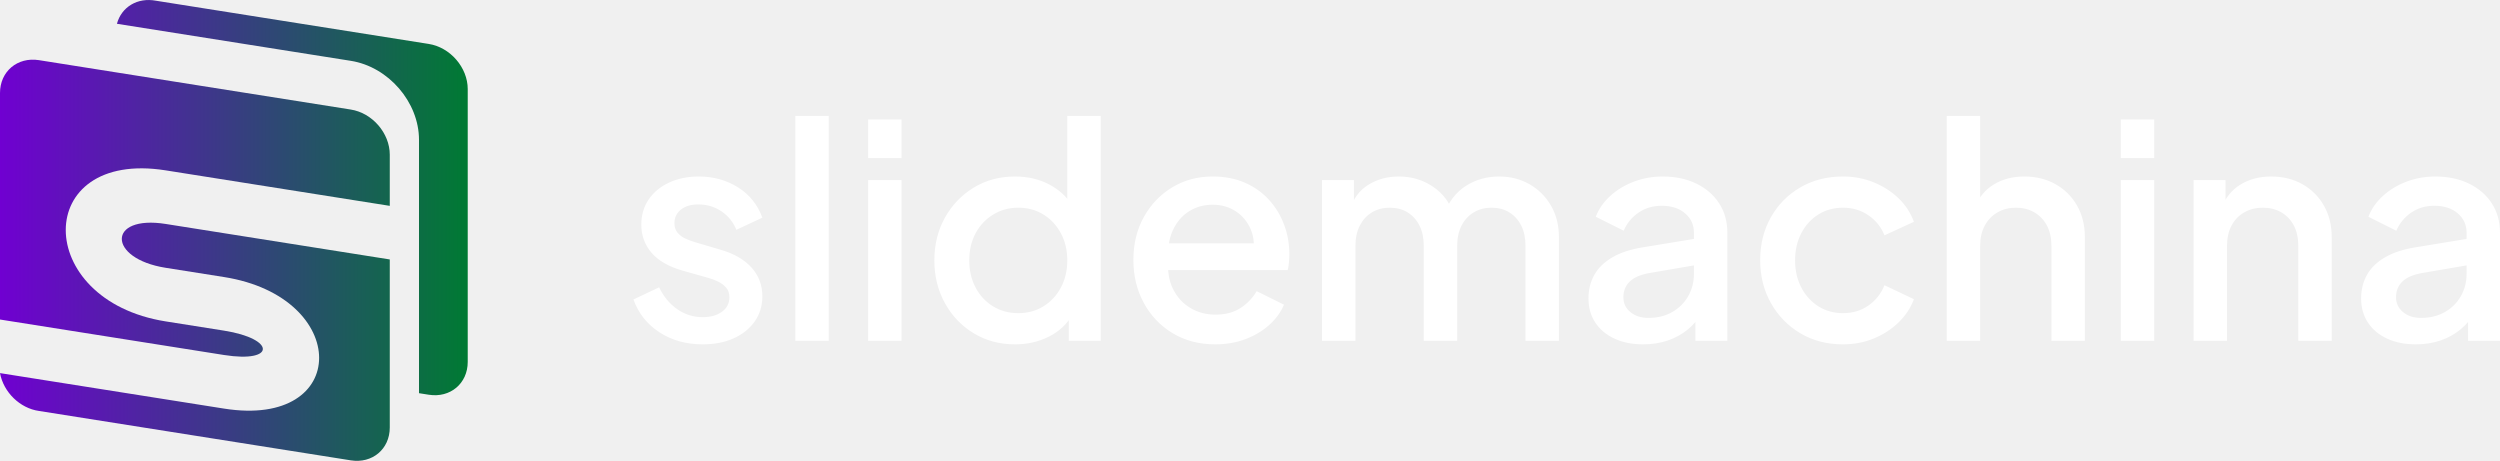
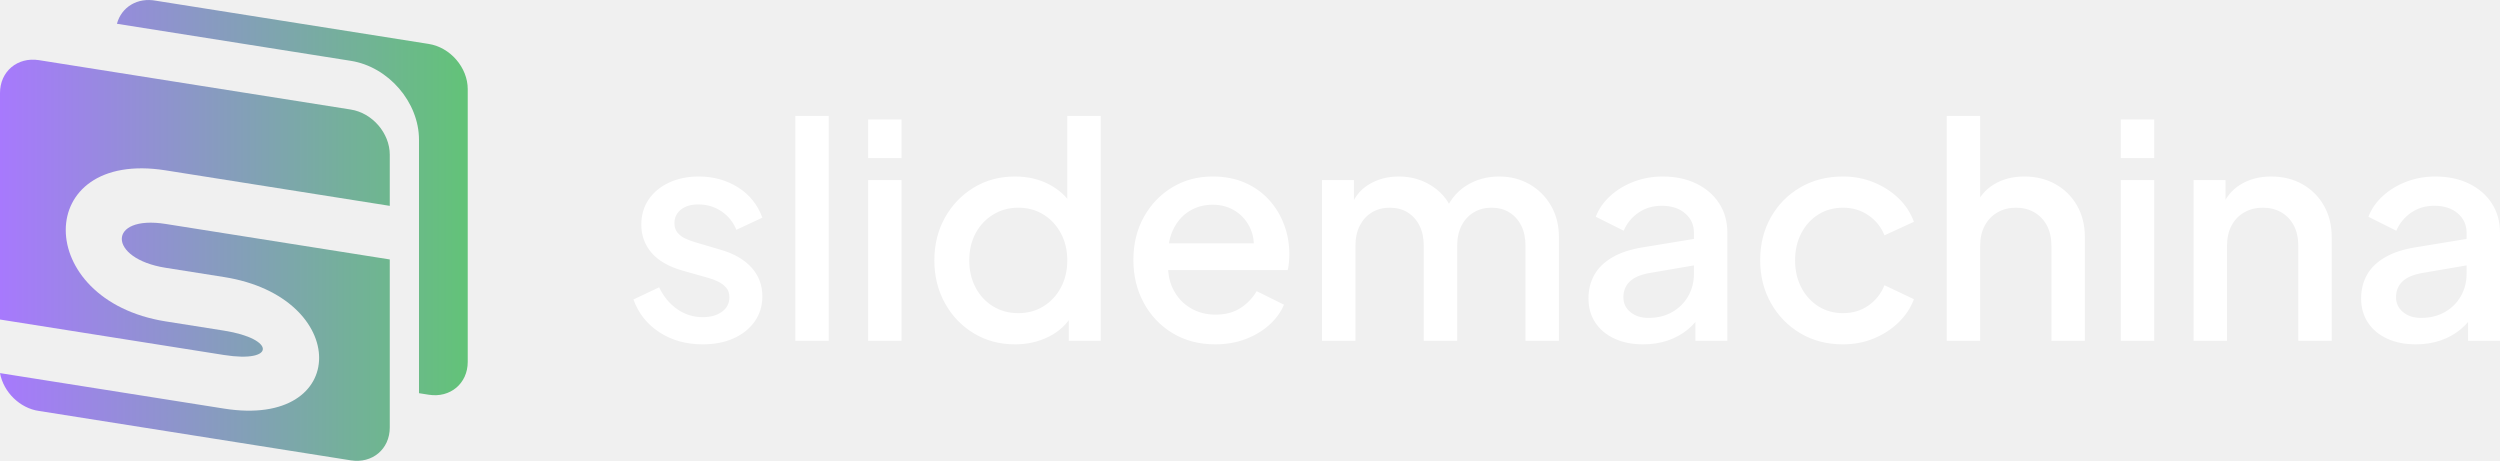
<svg xmlns="http://www.w3.org/2000/svg" width="256.56" height="47.3" viewBox="0 4.46 256.56 47.3" fill="none" role="img" aria-labelledby="logo-title">
  <linearGradient id="mark-gradient" x1="0" x2="48" y1="0" y2="0" gradientUnits="userSpaceOnUse">
-     <stop offset="0" stop-color="#7000d1" />
-     <stop offset="1" stop-color="#007a33" />
+     <stop offset="0" stop-color="#a779fd" />
+     <stop offset="1" stop-color="#62c378" />
  </linearGradient>
  <g transform="translate(0 2) skewY(9)" fill="url(#mark-gradient)">
    <path d="M16 0H44A4 4 0 0 1 48 4V32A4 4 0 0 1 44 36H43V10A7 7 0 0 0 36 3H12A4 4 0 0 1 16 0Z" />
    <path d="M4 8H36A4 4 0 0 1 40 12V17.25H17C3.33 17.25 3.33 32.75 17 32.75H23C28.3 32.75 28.3 35.25 23 35.25H0V12A4 4 0 0 1 4 8Z" />
    <path d="M0 40.75H23C36 40.75 36 27.25 23 27.25H17C11 27.25 11 22.75 17 22.75H40V40A4 4 0 0 1 36 44H4A4 4 0 0 1 0 40.75Z" />
  </g>
  <path fill="#fff" transform="translate(64 39.43194) scale(0.03048516 -0.03048516)" d="M266 -12Q182.5 -12.0 120.25 28.75Q58.0 69.5 33 139L119.5 180.0Q141.5 133.5 180.25 106.5Q219.0 79.5 266.0 79.5Q306.0 79.5 331.0 97.75Q356 116 356.0 146.5Q356.0 166.5 345.0 179.0Q334.0 191.5 317.5 199.5Q301.0 207.5 284 212L199 236Q128.5 256.0 94.0 296.25Q59.5 336.5 59.5 390.5Q59.5 439.5 84.5 476.0Q109.5 512.5 153.5 532.75Q197.5 553.0 253 553Q327 553 385.0 516.5Q443 480 467.0 414.5L379.5 373.5Q363.5 413.0 329.0 436.0Q294.5 459.0 251.5 459.0Q214.5 459.0 192.75 441.5Q171 424 171 396Q171 377 181.0 364.5Q191 352 207.0 344.5Q223 337 240 332L328 306Q394.5 286.5 430.75 246.25Q467 206 467.0 149.5Q467 102 441.5 65.5Q416 29 371.0 8.5Q326 -12 266 -12ZM578 0V757H690.5V0.0ZM823 0V541H935.5V0.0ZM823 615V745H935.5V615.0ZM1317.5 -12.0Q1240 -12 1178.5 25.25Q1117.0 62.5 1081.5 126.75Q1046 191 1046.0 270.5Q1046 351 1081.75 414.75Q1117.5 478.5 1178.75 515.75Q1240 553 1317 553Q1381.5 553.0 1431.75 526.75Q1482.0 500.5 1511.0 454.5L1493.5 429.0V757.0H1606V0H1498.5V110.0L1511.5 89.0Q1483.5 40.0 1431.75 14.0Q1380 -12 1317.5 -12.0ZM1328.5 93.0Q1376 93 1413.25 116.0Q1450.5 139.0 1472.0 179.25Q1493.5 219.5 1493.5 270.5Q1493.5 321.5 1472.0 361.75Q1450.5 402.0 1413.25 425.0Q1376 448 1328.5 448.0Q1281.5 448.0 1243.75 424.75Q1206.0 401.5 1184.75 361.75Q1163.5 322.0 1163.5 270.5Q1163.5 219.5 1184.75 179.25Q1206 139 1243.5 116.0Q1281 93 1328.5 93.0ZM1991.5 -12.0Q1910.5 -12.0 1848.25 25.5Q1786 63 1751.0 127.5Q1716 192 1716 272Q1716.0 353.5 1751.25 416.75Q1786.5 480.0 1846.75 516.5Q1907 553 1982.5 553.0Q2044 553 2091.75 532.0Q2139.5 511.0 2172.75 474.25Q2206.0 437.5 2223.5 390.5Q2241.0 343.5 2241 291Q2241 278 2239.75 264.0Q2238.5 250.0 2235.5 238.0H1804.5V328.0H2171.5L2118 287Q2127.5 336.0 2111.25 374.5Q2095 413 2061.25 435.5Q2027.5 458.0 1982.5 458.0Q1938 458 1902.75 435.5Q1867.5 413.0 1848.5 371.25Q1829.5 329.5 1833.5 271.0Q1829 216 1849.25 174.75Q1869.5 133.5 1907.25 110.75Q1945 88 1992.5 88.0Q2042 88 2076.25 110.0Q2110.5 132.0 2131 167L2223.0 121.5Q2207.0 83.5 2173.25 53.25Q2139.5 23.0 2093.25 5.5Q2047 -12 1991.5 -12.0ZM2351 0V541H2458.5V423.5L2445 442Q2462 497 2506.75 525.0Q2551.5 553.0 2609.5 553.0Q2674.5 553.0 2725.25 518.25Q2776.0 483.5 2793.0 426.5L2761 424Q2784.5 488.5 2834.25 520.75Q2884 553 2947.5 553.0Q3004 553 3049.5 527.0Q3095 501 3121.75 455.0Q3148.5 409.0 3148.5 349.5V0.0H3036V319Q3036.0 359.5 3021.5 388.0Q3007.0 416.5 2981.5 432.25Q2956 448 2921.5 448.0Q2888 448 2861.75 432.25Q2835.5 416.5 2820.75 387.75Q2806 359 2806 319V0H2693.5V319.0Q2693.5 359.5 2679.0 388.0Q2664.5 416.5 2639.0 432.25Q2613.5 448.0 2579 448Q2545 448 2519.0 432.25Q2493.0 416.5 2478.25 387.75Q2463.5 359.0 2463.5 319.0V0.0ZM3432 -12Q3377 -12 3335.5 7.25Q3294.0 26.5 3271.0 61.25Q3248 96 3248.0 142.5Q3248.0 186.5 3267.5 221.5Q3287.0 256.5 3327.75 280.5Q3368.5 304.5 3430.5 314.5L3619.0 345.5V256.5L3453 228Q3408 220 3386.75 199.25Q3365.5 178.5 3365.5 146.5Q3365.5 116.0 3389.25 96.5Q3413 77 3449.5 77.0Q3495.5 77.0 3530.0 96.75Q3564.5 116.5 3583.75 150.25Q3603 184 3603 225V364Q3603.0 403.5 3573.25 429.0Q3543.5 454.5 3494.5 454.5Q3450.0 454.5 3416.25 431.25Q3382.5 408.0 3366.5 370.5L3272.5 417.5Q3288.0 457.5 3321.75 488.0Q3355.5 518.5 3401.0 535.75Q3446.5 553.0 3498 553Q3562 553 3611.25 529.0Q3660.5 505.0 3688.0 462.5Q3715.5 420.0 3715.5 364.0V0.0H3608V97.5L3630.5 95.0Q3611.5 62.0 3582.25 38.0Q3553 14 3515.25 1.0Q3477.5 -12.0 3432 -12ZM4104.5 -12.0Q4024 -12 3961.25 25.25Q3898.5 62.5 3862.25 126.75Q3826 191 3826.0 271.5Q3826 352 3862.0 415.75Q3898.0 479.5 3961.0 516.25Q4024 553 4104.5 553.0Q4160 553 4208.0 533.5Q4256 514 4291.5 480.0Q4327 446 4343.5 400.5L4244.5 355.0Q4227.5 397.0 4190.25 422.5Q4153 448 4104.5 448.0Q4058.5 448.0 4022.0 425.25Q3985.5 402.5 3964.5 362.25Q3943.5 322.0 3943.5 270.5Q3943.5 219.5 3964.5 179.25Q3985.5 139.0 4022.0 116.0Q4058.5 93.0 4104.5 93.0Q4153.5 93.0 4190.25 118.5Q4227 144 4244.5 187.0L4343.5 140.0Q4327.5 96.5 4292.0 62.0Q4256.5 27.5 4208.5 7.75Q4160.5 -12.0 4104.5 -12.0ZM4454 0V757H4566.5V435.0L4549 449Q4568.5 499.5 4612.5 526.25Q4656.5 553.0 4715 553Q4774.5 553.0 4820.5 527.0Q4866.5 501.0 4892.75 455.0Q4919 409 4919.0 349.5V0H4806.5V319.0Q4806.5 359.5 4791.25 388.0Q4776.0 416.5 4749.0 432.25Q4722 448 4687 448Q4652.5 448.0 4625.0 432.25Q4597.5 416.5 4582.0 387.75Q4566.5 359.0 4566.5 319.0V0.0ZM5040 0V541H5152.5V0.0ZM5040 615V745H5152.5V615.0ZM5285 0V541H5392.5V435.0L5380 449Q5399.5 499.5 5443.5 526.25Q5487.5 553.0 5546 553Q5605.5 553.0 5651.5 527.0Q5697.5 501.0 5723.75 455.0Q5750 409 5750.0 349.349V0H5637.5V319.0Q5637.5 359.5 5622.5 388.0Q5607.5 416.5 5580.453 432.25Q5553.407 448.0 5518.203 448.0Q5483 448 5455.5 432.25Q5428.0 416.5 5412.75 387.75Q5397.5 359.0 5397.5 319.0V0.0ZM6033 -12Q5978 -12 5936.5 7.25Q5895.0 26.5 5872.0 61.25Q5849 96 5849.0 142.5Q5849.0 186.5 5868.5 221.5Q5888.0 256.5 5928.75 280.5Q5969.5 304.5 6031.5 314.5L6220.0 345.5V256.5L6054 228Q6009 220 5987.75 199.25Q5966.5 178.5 5966.5 146.5Q5966.5 116.0 5990.25 96.5Q6014 77 6050.5 77.0Q6096.5 77.0 6131.0 96.75Q6165.5 116.5 6184.75 150.25Q6204 184 6204 225V364Q6204.0 403.5 6174.25 429.0Q6144.5 454.5 6095.5 454.5Q6051.0 454.5 6017.25 431.25Q5983.5 408.0 5967.5 370.5L5873.5 417.5Q5889.0 457.5 5922.75 488.0Q5956.5 518.5 6002.0 535.75Q6047.5 553.0 6099 553Q6163 553 6212.25 529.0Q6261.5 505.0 6289.0 462.5Q6316.5 420.0 6316.5 364.0V0.0H6209V97.5L6231.5 95.0Q6212.5 62.0 6183.25 38.0Q6154 14 6116.25 1.0Q6078.5 -12.0 6033 -12Z" />
</svg>
